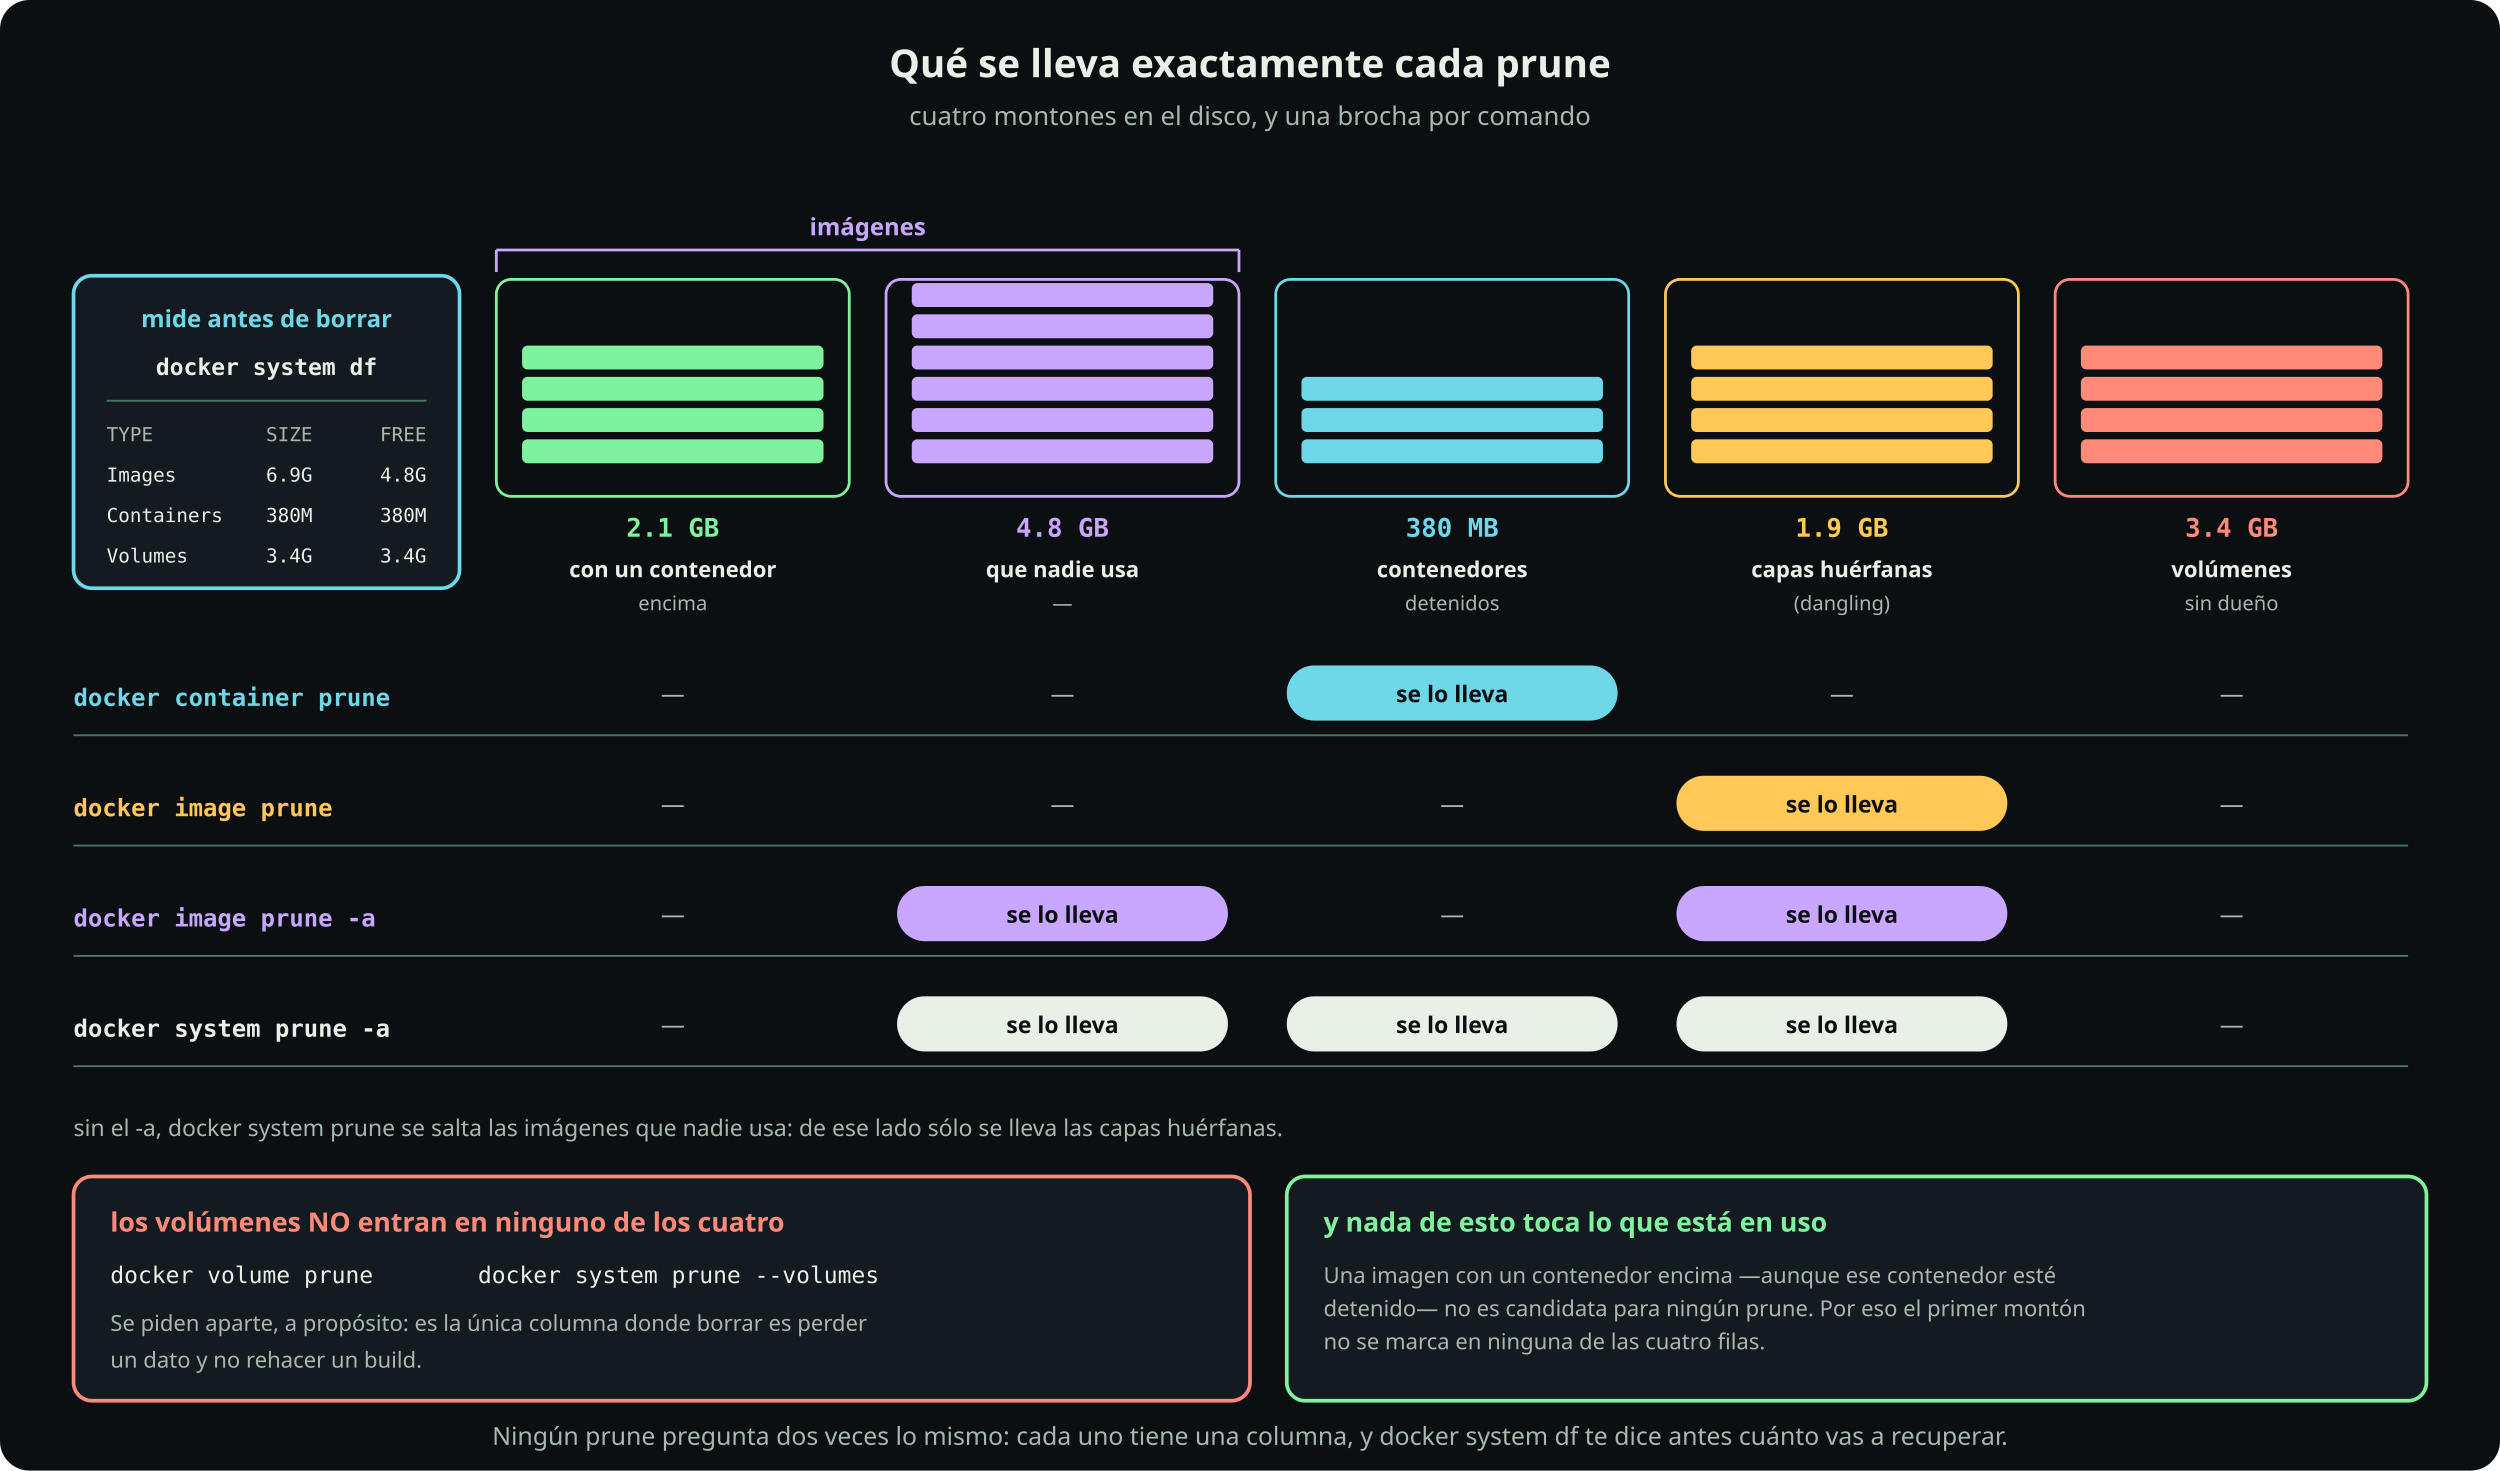
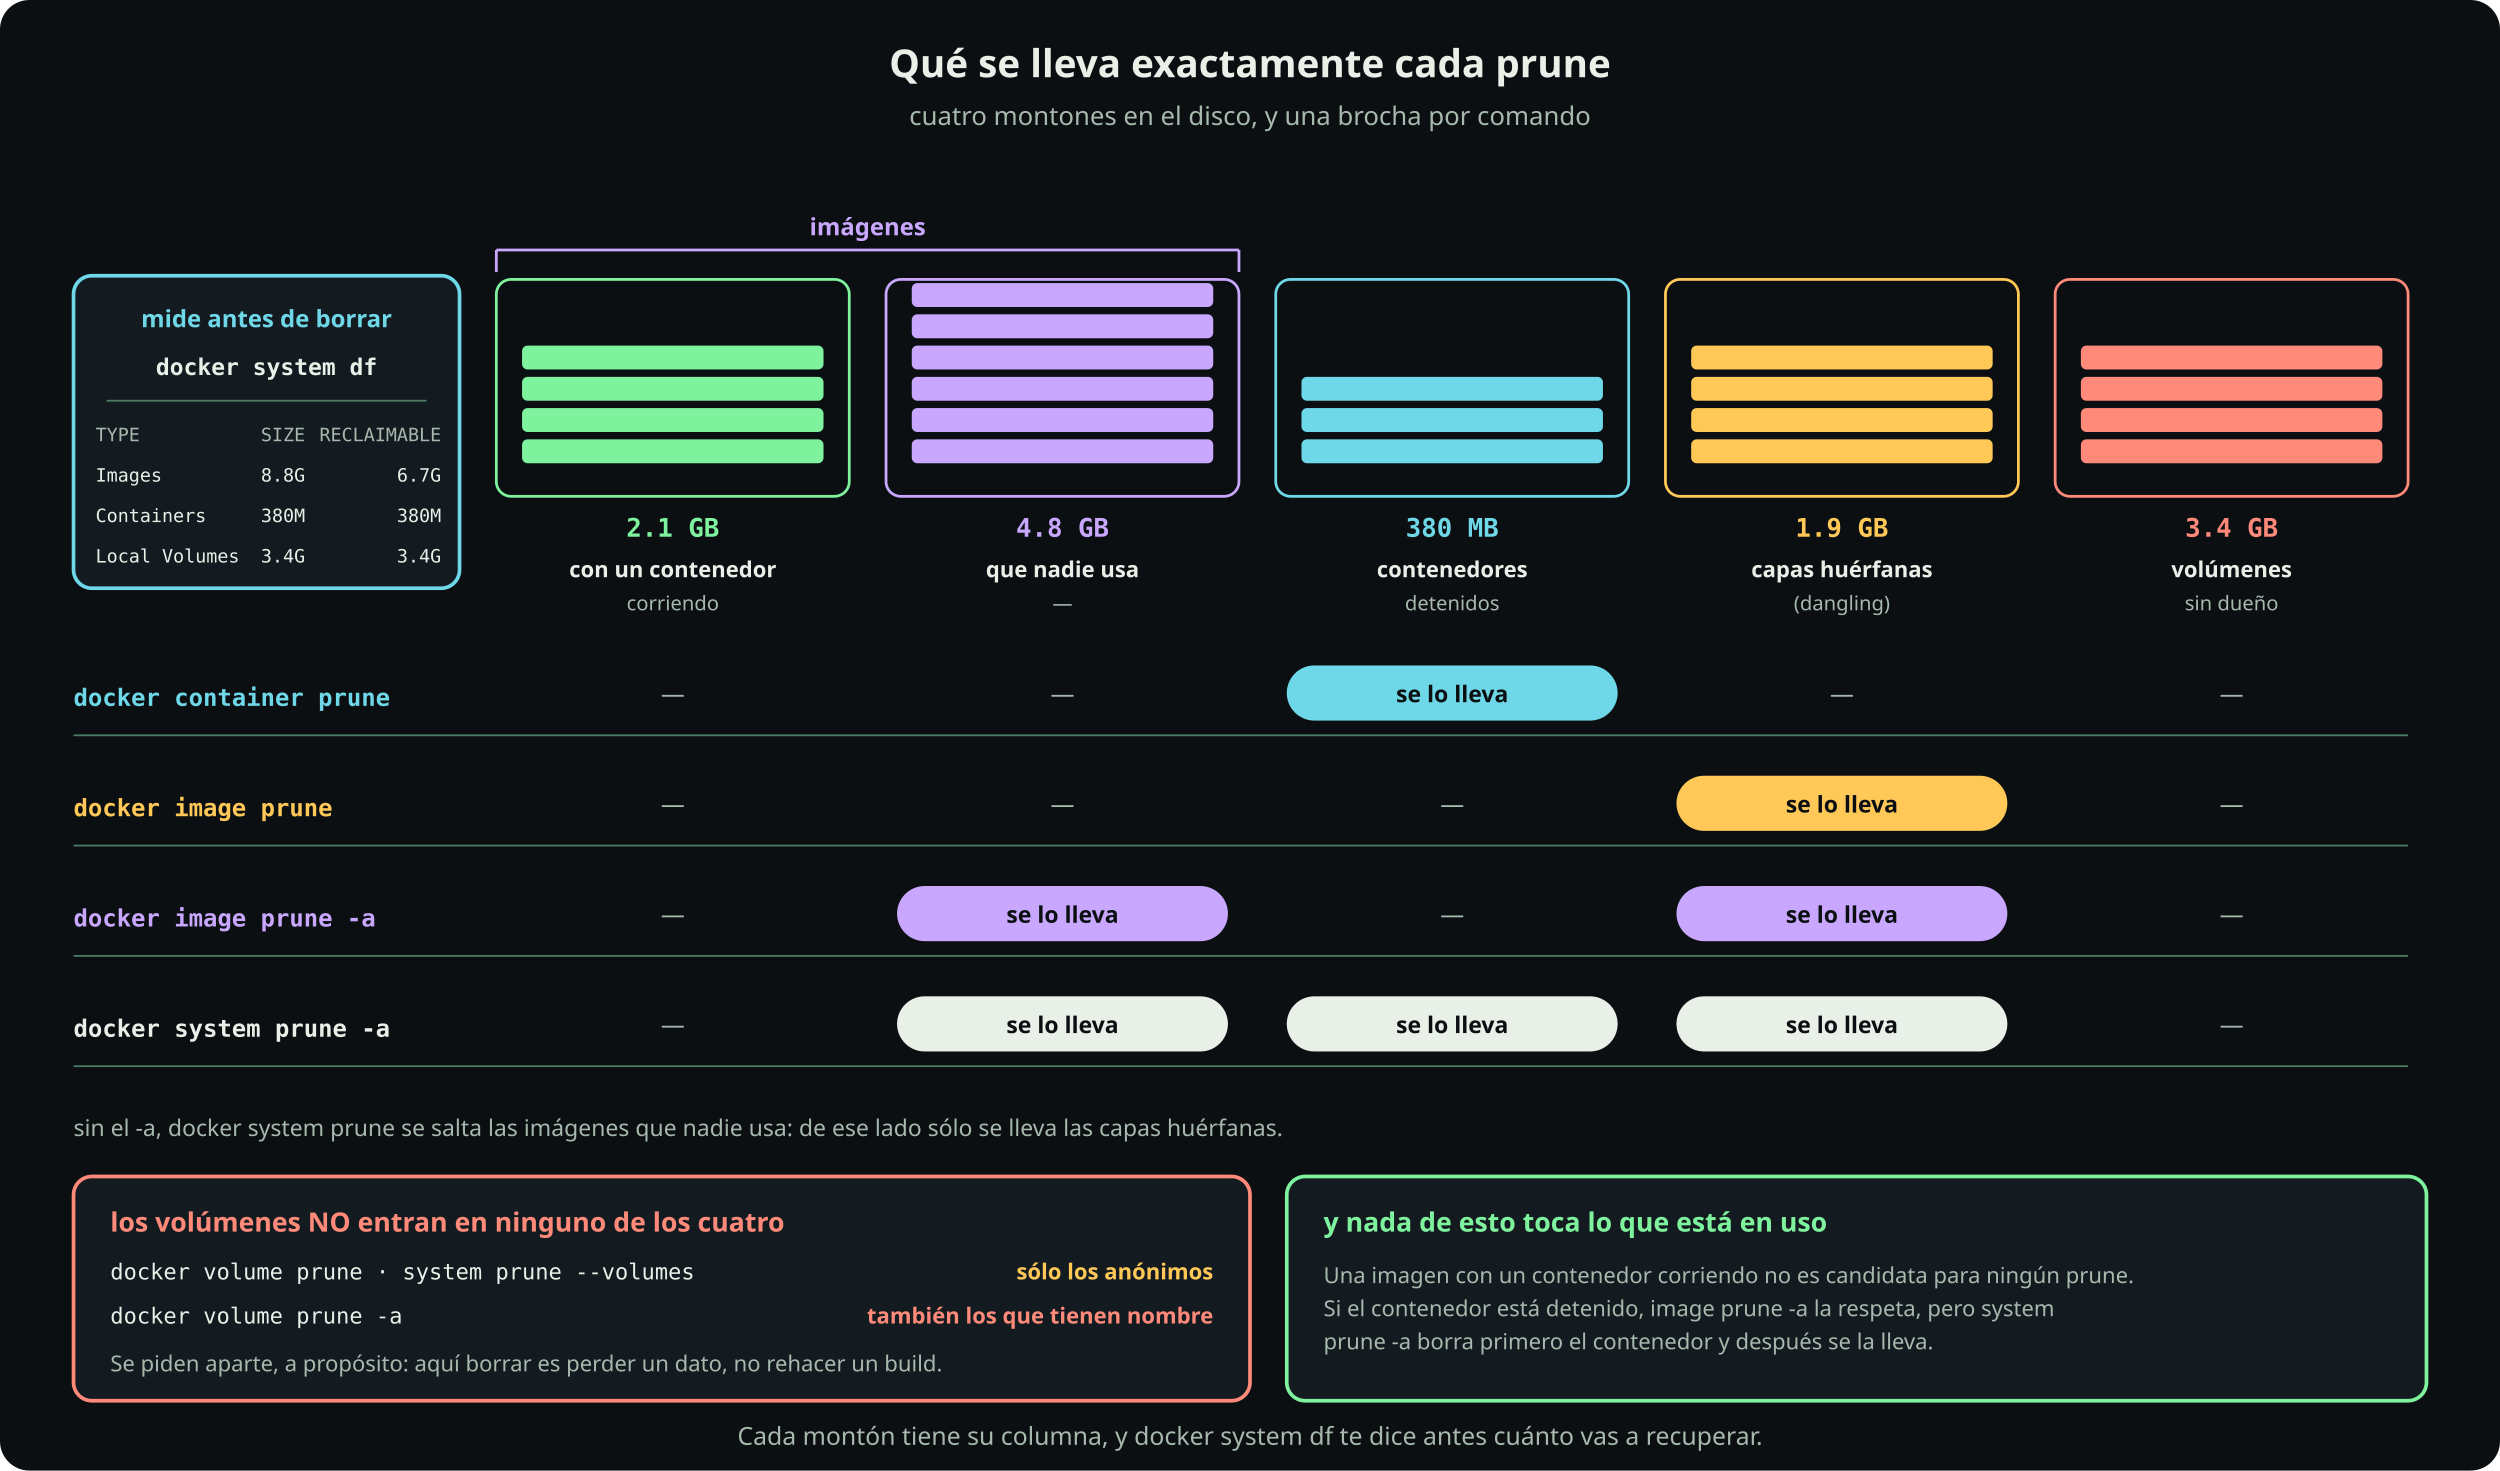
- <svg xmlns="http://www.w3.org/2000/svg" width="1360" height="800" viewBox="0 0 1360 800" role="img" aria-label="El mismo disco dibujado como cuatro montones: las imagenes, partidas en las que tienen un contenedor encima y las que no usa nadie; los contenedores detenidos; las capas huerfanas; y los volumenes sin dueno. Debajo, una brocha por comando marca exactamente que se lleva cada uno: docker container prune solo los contenedores detenidos, docker image prune las capas huerfanas, docker image prune -a ademas las imagenes que nadie usa, y docker system prune -a todo lo anterior. Resaltado en rojo, el aviso de que los volumenes no entran en ninguno y se piden aparte. Arriba a la izquierda, docker system df como el comando que mide antes de borrar">
+ <svg xmlns="http://www.w3.org/2000/svg" width="1360" height="800" viewBox="0 0 1360 800" role="img" aria-label="El mismo disco dibujado como cuatro montones: las imagenes, partidas en las que tienen un contenedor corriendo y las que no usa nadie; los contenedores detenidos; las capas huerfanas; y los volumenes sin dueno. Debajo, una brocha por comando marca exactamente que se lleva cada uno: docker container prune solo los contenedores detenidos, docker image prune las capas huerfanas, docker image prune -a ademas las imagenes que nadie usa, y docker system prune -a todo lo anterior. Resaltado en rojo, el aviso de que los volumenes no entran en ninguno y se piden aparte: docker volume prune y docker system prune --volumes solo borran los anonimos, y los que tienen nombre piden docker volume prune -a. Arriba a la izquierda, docker system df como el comando que mide antes de borrar, con sus columnas TYPE, SIZE y RECLAIMABLE. Abajo a la derecha, que una imagen con un contenedor corriendo no es candidata para ningun prune, y que si el contenedor esta detenido image prune -a la respeta pero system prune -a borra primero el contenedor y despues se la lleva">
  <rect x="0" y="0" width="1360" height="800" rx="16" fill="#0b0f12" />
  <defs>
    <marker id="f4a7a63" viewBox="0 0 10 10" refX="9" refY="5" markerWidth="6" markerHeight="6" orient="auto-start-reverse">
      <path d="M 0 0 L 10 5 L 0 10 z" fill="#4a7a63" />
    </marker>
    <marker id="f7ef29d" viewBox="0 0 10 10" refX="9" refY="5" markerWidth="6" markerHeight="6" orient="auto-start-reverse">
      <path d="M 0 0 L 10 5 L 0 10 z" fill="#7ef29d" />
    </marker>
    <marker id="fffc857" viewBox="0 0 10 10" refX="9" refY="5" markerWidth="6" markerHeight="6" orient="auto-start-reverse">
      <path d="M 0 0 L 10 5 L 0 10 z" fill="#ffc857" />
    </marker>
    <marker id="f6fd8e8" viewBox="0 0 10 10" refX="9" refY="5" markerWidth="6" markerHeight="6" orient="auto-start-reverse">
      <path d="M 0 0 L 10 5 L 0 10 z" fill="#6fd8e8" />
    </marker>
    <marker id="fc9a7ff" viewBox="0 0 10 10" refX="9" refY="5" markerWidth="6" markerHeight="6" orient="auto-start-reverse">
      <path d="M 0 0 L 10 5 L 0 10 z" fill="#c9a7ff" />
    </marker>
    <marker id="fff8a7a" viewBox="0 0 10 10" refX="9" refY="5" markerWidth="6" markerHeight="6" orient="auto-start-reverse">
      <path d="M 0 0 L 10 5 L 0 10 z" fill="#ff8a7a" />
    </marker>
    <marker id="fa7b8ad" viewBox="0 0 10 10" refX="9" refY="5" markerWidth="6" markerHeight="6" orient="auto-start-reverse">
      <path d="M 0 0 L 10 5 L 0 10 z" fill="#a7b8ad" />
    </marker>
    <marker id="fe8f0e8" viewBox="0 0 10 10" refX="9" refY="5" markerWidth="6" markerHeight="6" orient="auto-start-reverse">
      <path d="M 0 0 L 10 5 L 0 10 z" fill="#e8f0e8" />
    </marker>
  </defs>
  <text x="680" y="42" fill="#e8f0e8" font-family="system-ui, sans-serif" font-size="21" font-weight="600" text-anchor="middle">Qué se lleva exactamente cada prune</text>
  <text x="680" y="68" fill="#a7b8ad" font-family="system-ui, sans-serif" font-size="14" font-weight="normal" text-anchor="middle">cuatro montones en el disco, y una brocha por comando</text>
  <rect x="40" y="150" width="210" height="170" rx="10" fill="#141b20" stroke="#6fd8e8" stroke-width="2" />
  <text x="145" y="178" fill="#6fd8e8" font-family="system-ui, sans-serif" font-size="13" font-weight="600" text-anchor="middle">mide antes de borrar</text>
  <text x="145" y="204" fill="#e8f0e8" font-family="ui-monospace, SFMono-Regular, Menlo, monospace" font-size="12.5" font-weight="600" text-anchor="middle">docker system df</text>
  <line x1="58" y1="218" x2="232" y2="218" stroke="#4a7a63" stroke-width="1" />
-   <text x="58" y="240" fill="#a7b8ad" font-family="ui-monospace, SFMono-Regular, Menlo, monospace" font-size="10.5" font-weight="normal" text-anchor="start">TYPE</text>
-   <text x="170" y="240" fill="#a7b8ad" font-family="ui-monospace, SFMono-Regular, Menlo, monospace" font-size="10.5" font-weight="normal" text-anchor="end">SIZE</text>
-   <text x="232" y="240" fill="#a7b8ad" font-family="ui-monospace, SFMono-Regular, Menlo, monospace" font-size="10.5" font-weight="normal" text-anchor="end">FREE</text>
-   <text x="58" y="262" fill="#e8f0e8" font-family="ui-monospace, SFMono-Regular, Menlo, monospace" font-size="10.5" font-weight="normal" text-anchor="start">Images</text>
-   <text x="170" y="262" fill="#e8f0e8" font-family="ui-monospace, SFMono-Regular, Menlo, monospace" font-size="10.5" font-weight="normal" text-anchor="end">6.9G</text>
-   <text x="232" y="262" fill="#e8f0e8" font-family="ui-monospace, SFMono-Regular, Menlo, monospace" font-size="10.5" font-weight="normal" text-anchor="end">4.8G</text>
-   <text x="58" y="284" fill="#e8f0e8" font-family="ui-monospace, SFMono-Regular, Menlo, monospace" font-size="10.5" font-weight="normal" text-anchor="start">Containers</text>
-   <text x="170" y="284" fill="#e8f0e8" font-family="ui-monospace, SFMono-Regular, Menlo, monospace" font-size="10.5" font-weight="normal" text-anchor="end">380M</text>
-   <text x="232" y="284" fill="#e8f0e8" font-family="ui-monospace, SFMono-Regular, Menlo, monospace" font-size="10.5" font-weight="normal" text-anchor="end">380M</text>
-   <text x="58" y="306" fill="#e8f0e8" font-family="ui-monospace, SFMono-Regular, Menlo, monospace" font-size="10.5" font-weight="normal" text-anchor="start">Volumes</text>
-   <text x="170" y="306" fill="#e8f0e8" font-family="ui-monospace, SFMono-Regular, Menlo, monospace" font-size="10.5" font-weight="normal" text-anchor="end">3.4G</text>
-   <text x="232" y="306" fill="#e8f0e8" font-family="ui-monospace, SFMono-Regular, Menlo, monospace" font-size="10.5" font-weight="normal" text-anchor="end">3.4G</text>
+   <text x="52" y="240" fill="#a7b8ad" font-family="ui-monospace, SFMono-Regular, Menlo, monospace" font-size="10" font-weight="normal" text-anchor="start">TYPE</text>
+   <text x="166" y="240" fill="#a7b8ad" font-family="ui-monospace, SFMono-Regular, Menlo, monospace" font-size="10" font-weight="normal" text-anchor="end">SIZE</text>
+   <text x="240" y="240" fill="#a7b8ad" font-family="ui-monospace, SFMono-Regular, Menlo, monospace" font-size="10" font-weight="normal" text-anchor="end">RECLAIMABLE</text>
+   <text x="52" y="262" fill="#e8f0e8" font-family="ui-monospace, SFMono-Regular, Menlo, monospace" font-size="10" font-weight="normal" text-anchor="start">Images</text>
+   <text x="166" y="262" fill="#e8f0e8" font-family="ui-monospace, SFMono-Regular, Menlo, monospace" font-size="10" font-weight="normal" text-anchor="end">8.8G</text>
+   <text x="240" y="262" fill="#e8f0e8" font-family="ui-monospace, SFMono-Regular, Menlo, monospace" font-size="10" font-weight="normal" text-anchor="end">6.7G</text>
+   <text x="52" y="284" fill="#e8f0e8" font-family="ui-monospace, SFMono-Regular, Menlo, monospace" font-size="10" font-weight="normal" text-anchor="start">Containers</text>
+   <text x="166" y="284" fill="#e8f0e8" font-family="ui-monospace, SFMono-Regular, Menlo, monospace" font-size="10" font-weight="normal" text-anchor="end">380M</text>
+   <text x="240" y="284" fill="#e8f0e8" font-family="ui-monospace, SFMono-Regular, Menlo, monospace" font-size="10" font-weight="normal" text-anchor="end">380M</text>
+   <text x="52" y="306" fill="#e8f0e8" font-family="ui-monospace, SFMono-Regular, Menlo, monospace" font-size="10" font-weight="normal" text-anchor="start">Local Volumes</text>
+   <text x="166" y="306" fill="#e8f0e8" font-family="ui-monospace, SFMono-Regular, Menlo, monospace" font-size="10" font-weight="normal" text-anchor="end">3.4G</text>
+   <text x="240" y="306" fill="#e8f0e8" font-family="ui-monospace, SFMono-Regular, Menlo, monospace" font-size="10" font-weight="normal" text-anchor="end">3.4G</text>
  <line x1="270" y1="136" x2="674" y2="136" stroke="#c9a7ff" stroke-width="1.5" />
  <line x1="270" y1="136" x2="270" y2="148" stroke="#c9a7ff" stroke-width="1.5" />
  <line x1="674" y1="136" x2="674" y2="148" stroke="#c9a7ff" stroke-width="1.5" />
  <text x="472" y="128" fill="#c9a7ff" font-family="system-ui, sans-serif" font-size="13" font-weight="600" text-anchor="middle">imágenes</text>
  <rect x="270" y="152" width="192" height="118" rx="8" fill="#0b0f12" stroke="#7ef29d" stroke-width="1.5" />
  <rect x="284.0" y="239.0" width="164.0" height="13.0" rx="3" fill="#7ef29d" />
  <rect x="284.0" y="222.0" width="164.0" height="13.0" rx="3" fill="#7ef29d" />
  <rect x="284.0" y="205.0" width="164.0" height="13.0" rx="3" fill="#7ef29d" />
  <rect x="284.0" y="188.0" width="164.0" height="13.0" rx="3" fill="#7ef29d" />
  <text x="366" y="292" fill="#7ef29d" font-family="ui-monospace, SFMono-Regular, Menlo, monospace" font-size="14" font-weight="600" text-anchor="middle">2.1 GB</text>
  <text x="366" y="314" fill="#e8f0e8" font-family="system-ui, sans-serif" font-size="12" font-weight="600" text-anchor="middle">con un contenedor</text>
-   <text x="366" y="332" fill="#a7b8ad" font-family="system-ui, sans-serif" font-size="11" font-weight="normal" text-anchor="middle">encima</text>
+   <text x="366" y="332" fill="#a7b8ad" font-family="system-ui, sans-serif" font-size="11" font-weight="normal" text-anchor="middle">corriendo</text>
  <rect x="482" y="152" width="192" height="118" rx="8" fill="#0b0f12" stroke="#c9a7ff" stroke-width="1.5" />
  <rect x="496.0" y="239.0" width="164.0" height="13.0" rx="3" fill="#c9a7ff" />
  <rect x="496.0" y="222.0" width="164.0" height="13.0" rx="3" fill="#c9a7ff" />
  <rect x="496.0" y="205.0" width="164.0" height="13.0" rx="3" fill="#c9a7ff" />
  <rect x="496.0" y="188.0" width="164.0" height="13.0" rx="3" fill="#c9a7ff" />
  <rect x="496.0" y="171.0" width="164.0" height="13.0" rx="3" fill="#c9a7ff" />
  <rect x="496.0" y="154.0" width="164.0" height="13.0" rx="3" fill="#c9a7ff" />
  <text x="578" y="292" fill="#c9a7ff" font-family="ui-monospace, SFMono-Regular, Menlo, monospace" font-size="14" font-weight="600" text-anchor="middle">4.8 GB</text>
  <text x="578" y="314" fill="#e8f0e8" font-family="system-ui, sans-serif" font-size="12" font-weight="600" text-anchor="middle">que nadie usa</text>
  <text x="578" y="332" fill="#a7b8ad" font-family="system-ui, sans-serif" font-size="11" font-weight="normal" text-anchor="middle">—</text>
  <rect x="694" y="152" width="192" height="118" rx="8" fill="#0b0f12" stroke="#6fd8e8" stroke-width="1.5" />
  <rect x="708.0" y="239.0" width="164.0" height="13.0" rx="3" fill="#6fd8e8" />
  <rect x="708.0" y="222.0" width="164.0" height="13.0" rx="3" fill="#6fd8e8" />
  <rect x="708.0" y="205.0" width="164.0" height="13.0" rx="3" fill="#6fd8e8" />
  <text x="790" y="292" fill="#6fd8e8" font-family="ui-monospace, SFMono-Regular, Menlo, monospace" font-size="14" font-weight="600" text-anchor="middle">380 MB</text>
  <text x="790" y="314" fill="#e8f0e8" font-family="system-ui, sans-serif" font-size="12" font-weight="600" text-anchor="middle">contenedores</text>
  <text x="790" y="332" fill="#a7b8ad" font-family="system-ui, sans-serif" font-size="11" font-weight="normal" text-anchor="middle">detenidos</text>
  <rect x="906" y="152" width="192" height="118" rx="8" fill="#0b0f12" stroke="#ffc857" stroke-width="1.5" />
  <rect x="920.0" y="239.0" width="164.0" height="13.0" rx="3" fill="#ffc857" />
  <rect x="920.0" y="222.0" width="164.0" height="13.0" rx="3" fill="#ffc857" />
  <rect x="920.0" y="205.0" width="164.0" height="13.0" rx="3" fill="#ffc857" />
  <rect x="920.0" y="188.0" width="164.0" height="13.0" rx="3" fill="#ffc857" />
  <text x="1002" y="292" fill="#ffc857" font-family="ui-monospace, SFMono-Regular, Menlo, monospace" font-size="14" font-weight="600" text-anchor="middle">1.9 GB</text>
  <text x="1002" y="314" fill="#e8f0e8" font-family="system-ui, sans-serif" font-size="12" font-weight="600" text-anchor="middle">capas huérfanas</text>
  <text x="1002" y="332" fill="#a7b8ad" font-family="system-ui, sans-serif" font-size="11" font-weight="normal" text-anchor="middle">(dangling)</text>
  <rect x="1118" y="152" width="192" height="118" rx="8" fill="#0b0f12" stroke="#ff8a7a" stroke-width="1.5" />
  <rect x="1132.0" y="239.0" width="164.0" height="13.0" rx="3" fill="#ff8a7a" />
  <rect x="1132.0" y="222.0" width="164.0" height="13.0" rx="3" fill="#ff8a7a" />
  <rect x="1132.0" y="205.0" width="164.0" height="13.0" rx="3" fill="#ff8a7a" />
  <rect x="1132.0" y="188.0" width="164.0" height="13.0" rx="3" fill="#ff8a7a" />
  <text x="1214" y="292" fill="#ff8a7a" font-family="ui-monospace, SFMono-Regular, Menlo, monospace" font-size="14" font-weight="600" text-anchor="middle">3.4 GB</text>
  <text x="1214" y="314" fill="#e8f0e8" font-family="system-ui, sans-serif" font-size="12" font-weight="600" text-anchor="middle">volúmenes</text>
  <text x="1214" y="332" fill="#a7b8ad" font-family="system-ui, sans-serif" font-size="11" font-weight="normal" text-anchor="middle">sin dueño</text>
  <text x="40" y="384" fill="#6fd8e8" font-family="ui-monospace, SFMono-Regular, Menlo, monospace" font-size="13" font-weight="600" text-anchor="start">docker container prune</text>
  <line x1="40" y1="400" x2="1310" y2="400" stroke="#4a7a63" stroke-width="1" />
  <text x="366" y="382" fill="#a7b8ad" font-family="system-ui, sans-serif" font-size="13" font-weight="normal" text-anchor="middle">—</text>
  <text x="578" y="382" fill="#a7b8ad" font-family="system-ui, sans-serif" font-size="13" font-weight="normal" text-anchor="middle">—</text>
  <rect x="700.0" y="362.0" width="180.0" height="30.0" rx="15" fill="#6fd8e8" />
  <text x="790" y="382" fill="#0b0f12" font-family="system-ui, sans-serif" font-size="12.5" font-weight="600" text-anchor="middle">se lo lleva</text>
  <text x="1002" y="382" fill="#a7b8ad" font-family="system-ui, sans-serif" font-size="13" font-weight="normal" text-anchor="middle">—</text>
  <text x="1214" y="382" fill="#a7b8ad" font-family="system-ui, sans-serif" font-size="13" font-weight="normal" text-anchor="middle">—</text>
  <text x="40" y="444" fill="#ffc857" font-family="ui-monospace, SFMono-Regular, Menlo, monospace" font-size="13" font-weight="600" text-anchor="start">docker image prune</text>
  <line x1="40" y1="460" x2="1310" y2="460" stroke="#4a7a63" stroke-width="1" />
  <text x="366" y="442" fill="#a7b8ad" font-family="system-ui, sans-serif" font-size="13" font-weight="normal" text-anchor="middle">—</text>
  <text x="578" y="442" fill="#a7b8ad" font-family="system-ui, sans-serif" font-size="13" font-weight="normal" text-anchor="middle">—</text>
  <text x="790" y="442" fill="#a7b8ad" font-family="system-ui, sans-serif" font-size="13" font-weight="normal" text-anchor="middle">—</text>
  <rect x="912.0" y="422.0" width="180.0" height="30.0" rx="15" fill="#ffc857" />
  <text x="1002" y="442" fill="#0b0f12" font-family="system-ui, sans-serif" font-size="12.5" font-weight="600" text-anchor="middle">se lo lleva</text>
  <text x="1214" y="442" fill="#a7b8ad" font-family="system-ui, sans-serif" font-size="13" font-weight="normal" text-anchor="middle">—</text>
  <text x="40" y="504" fill="#c9a7ff" font-family="ui-monospace, SFMono-Regular, Menlo, monospace" font-size="13" font-weight="600" text-anchor="start">docker image prune -a</text>
  <line x1="40" y1="520" x2="1310" y2="520" stroke="#4a7a63" stroke-width="1" />
  <text x="366" y="502" fill="#a7b8ad" font-family="system-ui, sans-serif" font-size="13" font-weight="normal" text-anchor="middle">—</text>
  <rect x="488.0" y="482.0" width="180.0" height="30.0" rx="15" fill="#c9a7ff" />
  <text x="578" y="502" fill="#0b0f12" font-family="system-ui, sans-serif" font-size="12.5" font-weight="600" text-anchor="middle">se lo lleva</text>
  <text x="790" y="502" fill="#a7b8ad" font-family="system-ui, sans-serif" font-size="13" font-weight="normal" text-anchor="middle">—</text>
  <rect x="912.0" y="482.0" width="180.0" height="30.0" rx="15" fill="#c9a7ff" />
  <text x="1002" y="502" fill="#0b0f12" font-family="system-ui, sans-serif" font-size="12.5" font-weight="600" text-anchor="middle">se lo lleva</text>
  <text x="1214" y="502" fill="#a7b8ad" font-family="system-ui, sans-serif" font-size="13" font-weight="normal" text-anchor="middle">—</text>
  <text x="40" y="564" fill="#e8f0e8" font-family="ui-monospace, SFMono-Regular, Menlo, monospace" font-size="13" font-weight="600" text-anchor="start">docker system prune -a</text>
  <line x1="40" y1="580" x2="1310" y2="580" stroke="#4a7a63" stroke-width="1" />
  <text x="366" y="562" fill="#a7b8ad" font-family="system-ui, sans-serif" font-size="13" font-weight="normal" text-anchor="middle">—</text>
  <rect x="488.0" y="542.0" width="180.0" height="30.0" rx="15" fill="#e8f0e8" />
  <text x="578" y="562" fill="#0b0f12" font-family="system-ui, sans-serif" font-size="12.5" font-weight="600" text-anchor="middle">se lo lleva</text>
  <rect x="700.0" y="542.0" width="180.0" height="30.0" rx="15" fill="#e8f0e8" />
  <text x="790" y="562" fill="#0b0f12" font-family="system-ui, sans-serif" font-size="12.5" font-weight="600" text-anchor="middle">se lo lleva</text>
  <rect x="912.0" y="542.0" width="180.0" height="30.0" rx="15" fill="#e8f0e8" />
  <text x="1002" y="562" fill="#0b0f12" font-family="system-ui, sans-serif" font-size="12.5" font-weight="600" text-anchor="middle">se lo lleva</text>
  <text x="1214" y="562" fill="#a7b8ad" font-family="system-ui, sans-serif" font-size="13" font-weight="normal" text-anchor="middle">—</text>
  <text x="40" y="618" fill="#a7b8ad" font-family="system-ui, sans-serif" font-size="12.5" font-weight="normal" text-anchor="start">sin el -a, docker system prune se salta las imágenes que nadie usa: de ese lado sólo se lleva las capas huérfanas.</text>
  <rect x="40" y="640" width="640" height="122" rx="10" fill="#141b20" stroke="#ff8a7a" stroke-width="2" />
  <text x="60" y="670" fill="#ff8a7a" font-family="system-ui, sans-serif" font-size="14.5" font-weight="600" text-anchor="start">los volúmenes NO entran en ninguno de los cuatro</text>
-   <text x="60" y="698" fill="#e8f0e8" font-family="ui-monospace, SFMono-Regular, Menlo, monospace" font-size="12.5" font-weight="normal" text-anchor="start">docker volume prune</text>
-   <text x="260" y="698" fill="#e8f0e8" font-family="ui-monospace, SFMono-Regular, Menlo, monospace" font-size="12.5" font-weight="normal" text-anchor="start">docker system prune --volumes</text>
-   <text x="60" y="724" fill="#a7b8ad" font-family="system-ui, sans-serif" font-size="12" font-weight="normal" text-anchor="start">Se piden aparte, a propósito: es la única columna donde borrar es perder</text>
-   <text x="60" y="744" fill="#a7b8ad" font-family="system-ui, sans-serif" font-size="12" font-weight="normal" text-anchor="start">un dato y no rehacer un build.</text>
+   <text x="60" y="696" fill="#e8f0e8" font-family="ui-monospace, SFMono-Regular, Menlo, monospace" font-size="12" font-weight="normal" text-anchor="start">docker volume prune · system prune --volumes</text>
+   <text x="660" y="696" fill="#ffc857" font-family="system-ui, sans-serif" font-size="12" font-weight="600" text-anchor="end">sólo los anónimos</text>
+   <text x="60" y="720" fill="#e8f0e8" font-family="ui-monospace, SFMono-Regular, Menlo, monospace" font-size="12" font-weight="normal" text-anchor="start">docker volume prune -a</text>
+   <text x="660" y="720" fill="#ff8a7a" font-family="system-ui, sans-serif" font-size="12" font-weight="600" text-anchor="end">también los que tienen nombre</text>
+   <text x="60" y="746" fill="#a7b8ad" font-family="system-ui, sans-serif" font-size="12" font-weight="normal" text-anchor="start">Se piden aparte, a propósito: aquí borrar es perder un dato, no rehacer un build.</text>
  <rect x="700" y="640" width="620" height="122" rx="10" fill="#141b20" stroke="#7ef29d" stroke-width="2" />
  <text x="720" y="670" fill="#7ef29d" font-family="system-ui, sans-serif" font-size="14.5" font-weight="600" text-anchor="start">y nada de esto toca lo que está en uso</text>
-   <text x="720" y="698" fill="#a7b8ad" font-family="system-ui, sans-serif" font-size="12" font-weight="normal" text-anchor="start">Una imagen con un contenedor encima —aunque ese contenedor esté</text>
-   <text x="720" y="716" fill="#a7b8ad" font-family="system-ui, sans-serif" font-size="12" font-weight="normal" text-anchor="start">detenido— no es candidata para ningún prune. Por eso el primer montón</text>
-   <text x="720" y="734" fill="#a7b8ad" font-family="system-ui, sans-serif" font-size="12" font-weight="normal" text-anchor="start">no se marca en ninguna de las cuatro filas.</text>
-   <text x="680" y="786" fill="#a7b8ad" font-family="system-ui, sans-serif" font-size="13.5" font-weight="normal" text-anchor="middle">Ningún prune pregunta dos veces lo mismo: cada uno tiene una columna, y docker system df te dice antes cuánto vas a recuperar.</text>
+   <text x="720" y="698" fill="#a7b8ad" font-family="system-ui, sans-serif" font-size="12" font-weight="normal" text-anchor="start">Una imagen con un contenedor corriendo no es candidata para ningún prune.</text>
+   <text x="720" y="716" fill="#a7b8ad" font-family="system-ui, sans-serif" font-size="12" font-weight="normal" text-anchor="start">Si el contenedor está detenido, image prune -a la respeta, pero system</text>
+   <text x="720" y="734" fill="#a7b8ad" font-family="system-ui, sans-serif" font-size="12" font-weight="normal" text-anchor="start">prune -a borra primero el contenedor y después se la lleva.</text>
+   <text x="680" y="786" fill="#a7b8ad" font-family="system-ui, sans-serif" font-size="13.5" font-weight="normal" text-anchor="middle">Cada montón tiene su columna, y docker system df te dice antes cuánto vas a recuperar.</text>
</svg>
